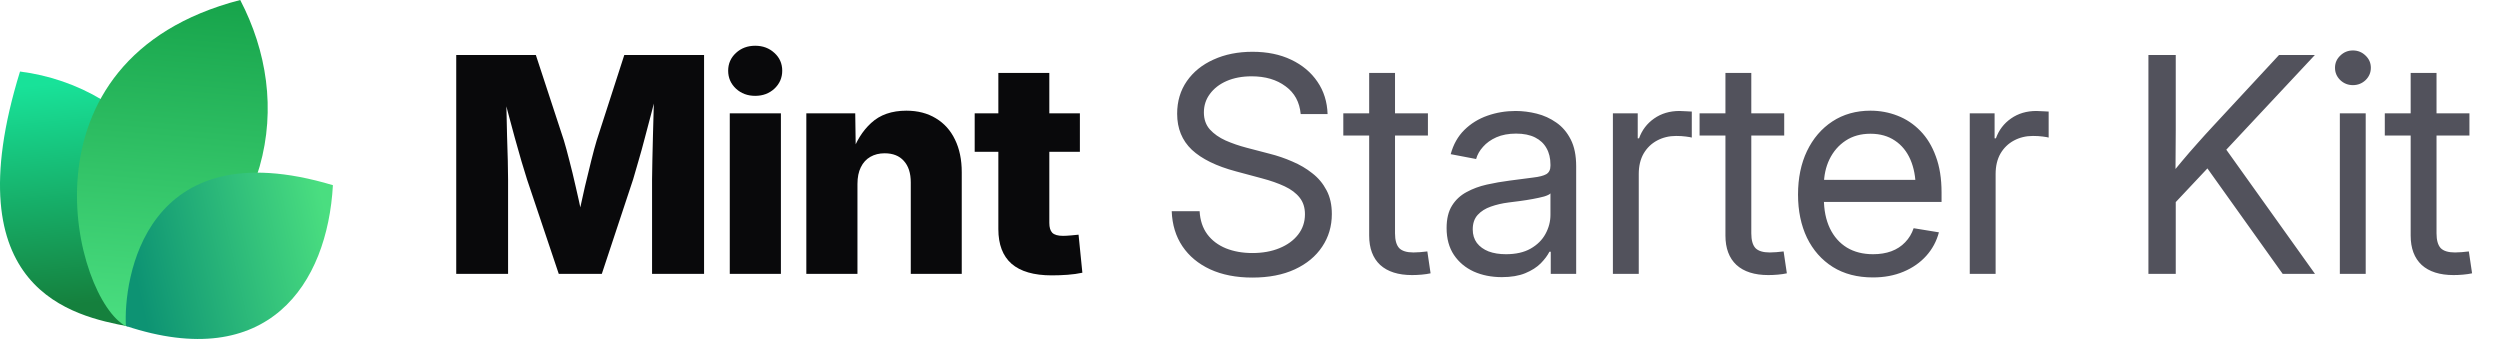
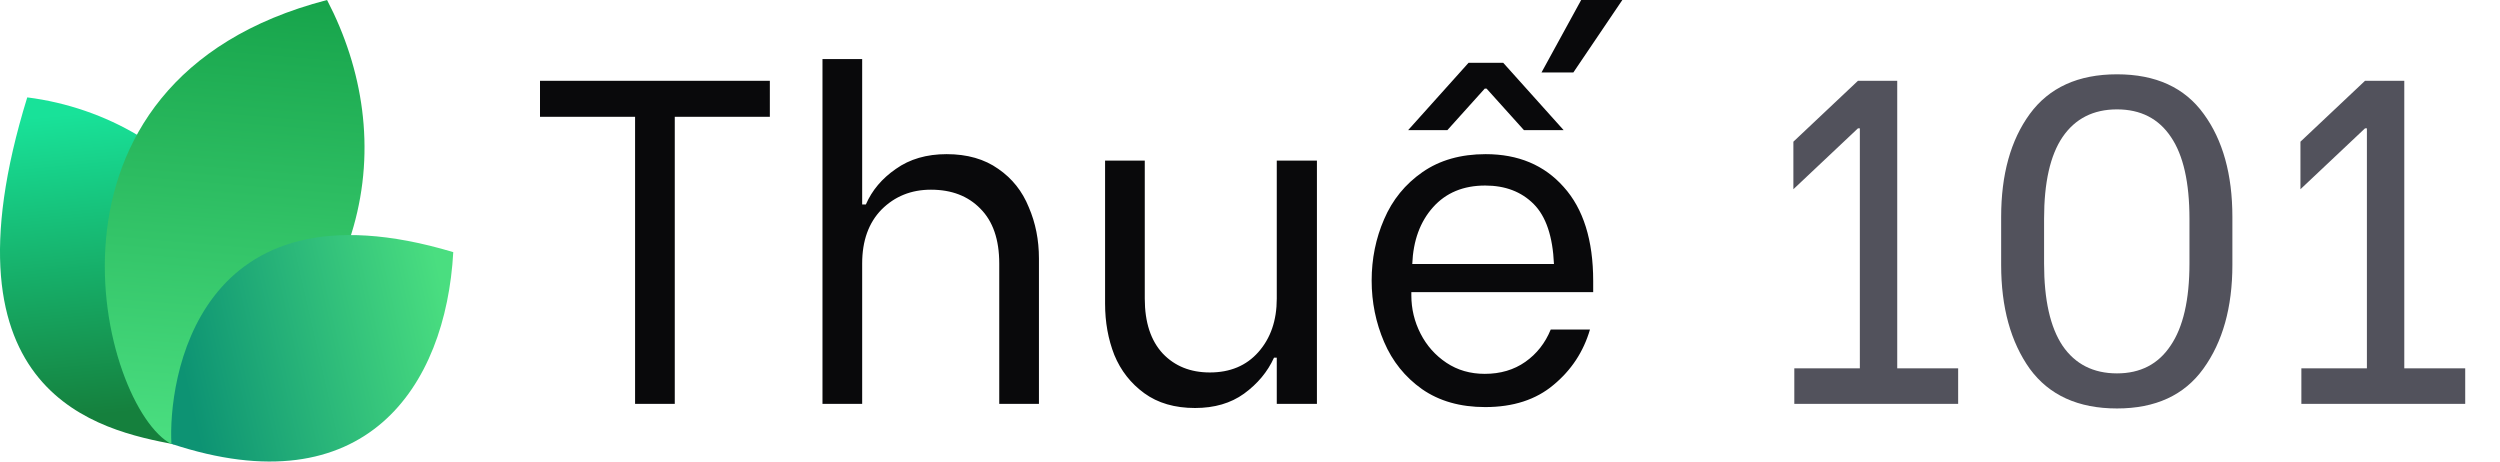
- <svg xmlns="http://www.w3.org/2000/svg" width="177" height="24" viewBox="0 0 177 24" fill="none">
-   <path d="M9.061 23.108C5.268 22.377 -3.391 20.627 1.417 5.064C9.634 6.099 16.973 14.064 9.061 23.108Z" fill="url(#paint0_linear_17557_2020)" />
-   <path d="M8.919 23.094C5.276 21.222 0.784 4.209 17.007 0C20.757 7.193 19.621 16.545 8.919 23.094Z" fill="url(#paint1_linear_17557_2020)" />
-   <path d="M8.914 23.079C8.735 19.882 10.159 9.085 23.57 13.111C23.181 20.123 18.984 26.418 8.914 23.079Z" fill="url(#paint2_linear_17557_2020)" />
-   <path d="M32.301 19.392V3.894H37.938L39.925 9.948C40.036 10.315 40.164 10.787 40.31 11.362C40.462 11.938 40.611 12.552 40.757 13.204C40.91 13.855 41.048 14.483 41.173 15.086C41.305 15.682 41.412 16.192 41.495 16.615H40.695C40.771 16.192 40.871 15.682 40.996 15.086C41.128 14.49 41.267 13.866 41.412 13.214C41.565 12.562 41.714 11.948 41.86 11.373C42.005 10.79 42.133 10.315 42.244 9.948L44.2 3.894H49.848V19.392H46.166V12.704C46.166 12.357 46.173 11.917 46.187 11.383C46.2 10.849 46.214 10.27 46.228 9.646C46.249 9.022 46.266 8.391 46.28 7.753C46.301 7.115 46.311 6.519 46.311 5.964H46.623C46.485 6.561 46.332 7.181 46.166 7.826C45.999 8.471 45.833 9.102 45.666 9.719C45.507 10.336 45.351 10.901 45.198 11.414C45.053 11.928 44.928 12.357 44.824 12.704L42.608 19.392H39.561L37.314 12.704C37.203 12.357 37.072 11.928 36.919 11.414C36.773 10.901 36.614 10.34 36.441 9.729C36.274 9.112 36.104 8.481 35.931 7.836C35.764 7.192 35.608 6.567 35.463 5.964H35.827C35.834 6.512 35.844 7.105 35.858 7.743C35.872 8.374 35.886 9.005 35.9 9.636C35.92 10.26 35.938 10.839 35.952 11.373C35.965 11.907 35.972 12.351 35.972 12.704V19.392H32.301ZM51.668 19.392V8.024H55.288V19.392H51.668ZM53.468 6.786C52.927 6.786 52.473 6.616 52.105 6.276C51.738 5.93 51.554 5.507 51.554 5.007C51.554 4.508 51.738 4.088 52.105 3.749C52.473 3.409 52.927 3.239 53.468 3.239C54.009 3.239 54.463 3.409 54.83 3.749C55.198 4.082 55.382 4.501 55.382 5.007C55.382 5.507 55.198 5.93 54.83 6.276C54.463 6.616 54.009 6.786 53.468 6.786ZM60.708 13.027V19.392H57.088V8.024H60.551L60.593 10.967H60.281C60.593 10.024 61.061 9.268 61.685 8.7C62.309 8.124 63.138 7.836 64.171 7.836C64.975 7.836 65.672 8.017 66.262 8.377C66.851 8.731 67.302 9.234 67.614 9.885C67.933 10.537 68.092 11.307 68.092 12.194V19.392H64.483V12.912C64.483 12.26 64.32 11.754 63.994 11.394C63.675 11.033 63.221 10.853 62.632 10.853C62.25 10.853 61.914 10.936 61.623 11.102C61.332 11.269 61.106 11.515 60.947 11.841C60.787 12.16 60.708 12.555 60.708 13.027ZM76.456 8.024V10.749H69.008V8.024H76.456ZM70.683 5.163H74.292V15.783C74.292 16.102 74.361 16.334 74.5 16.48C74.646 16.625 74.899 16.698 75.259 16.698C75.405 16.698 75.596 16.688 75.831 16.667C76.074 16.646 76.251 16.629 76.362 16.615L76.632 19.309C76.313 19.378 75.963 19.427 75.582 19.455C75.207 19.482 74.836 19.496 74.469 19.496C73.2 19.496 72.25 19.222 71.619 18.674C70.995 18.127 70.683 17.308 70.683 16.22V5.163Z" fill="#09090B" />
-   <path d="M88.667 19.652C87.523 19.652 86.528 19.458 85.682 19.07C84.843 18.681 84.188 18.137 83.716 17.437C83.245 16.736 82.992 15.908 82.957 14.951H84.933C84.968 15.596 85.148 16.14 85.474 16.584C85.8 17.021 86.24 17.354 86.795 17.582C87.35 17.804 87.974 17.915 88.667 17.915C89.388 17.915 90.026 17.801 90.581 17.572C91.143 17.343 91.583 17.024 91.902 16.615C92.228 16.199 92.391 15.717 92.391 15.169C92.391 14.698 92.266 14.306 92.017 13.994C91.767 13.675 91.413 13.408 90.956 13.193C90.498 12.978 89.954 12.787 89.323 12.621L87.502 12.132C86.123 11.765 85.082 11.255 84.382 10.603C83.689 9.944 83.342 9.095 83.342 8.055C83.342 7.174 83.571 6.404 84.028 5.746C84.486 5.087 85.117 4.577 85.921 4.217C86.726 3.849 87.645 3.666 88.678 3.666C89.718 3.666 90.63 3.853 91.413 4.227C92.204 4.602 92.824 5.122 93.275 5.787C93.726 6.446 93.965 7.209 93.993 8.076H92.089C92.013 7.23 91.656 6.574 91.018 6.11C90.387 5.638 89.586 5.403 88.615 5.403C87.95 5.403 87.36 5.513 86.847 5.735C86.341 5.957 85.946 6.262 85.661 6.651C85.377 7.032 85.235 7.469 85.235 7.961C85.235 8.447 85.377 8.849 85.661 9.168C85.946 9.48 86.317 9.74 86.774 9.948C87.232 10.149 87.724 10.319 88.251 10.457L89.884 10.884C90.439 11.023 90.977 11.206 91.496 11.435C92.023 11.657 92.495 11.934 92.911 12.267C93.334 12.593 93.67 12.995 93.92 13.474C94.17 13.945 94.294 14.504 94.294 15.149C94.294 16.015 94.066 16.788 93.608 17.468C93.157 18.148 92.512 18.681 91.673 19.07C90.834 19.458 89.832 19.652 88.667 19.652ZM101.097 8.024V9.594H95.106V8.024H101.097ZM96.937 5.163H98.767V16.521C98.767 17 98.865 17.347 99.059 17.562C99.26 17.77 99.6 17.874 100.078 17.874C100.21 17.874 100.366 17.867 100.546 17.853C100.733 17.832 100.903 17.815 101.056 17.801L101.285 19.351C101.097 19.392 100.886 19.423 100.65 19.444C100.414 19.465 100.189 19.475 99.974 19.475C98.996 19.475 98.244 19.236 97.717 18.758C97.197 18.272 96.937 17.579 96.937 16.677V5.163ZM106.33 19.621C105.595 19.621 104.932 19.489 104.343 19.226C103.754 18.955 103.285 18.564 102.939 18.05C102.592 17.53 102.419 16.896 102.419 16.147C102.419 15.495 102.547 14.965 102.804 14.556C103.06 14.146 103.403 13.828 103.833 13.599C104.263 13.363 104.742 13.186 105.269 13.068C105.796 12.95 106.333 12.857 106.881 12.787C107.574 12.69 108.132 12.617 108.555 12.569C108.978 12.52 109.287 12.441 109.481 12.33C109.675 12.212 109.772 12.014 109.772 11.737V11.654C109.772 11.203 109.679 10.815 109.492 10.489C109.311 10.163 109.041 9.91 108.68 9.729C108.32 9.549 107.872 9.459 107.338 9.459C106.805 9.459 106.34 9.546 105.945 9.719C105.556 9.892 105.241 10.118 104.998 10.395C104.755 10.665 104.593 10.953 104.509 11.258L102.71 10.915C102.897 10.222 103.22 9.65 103.677 9.199C104.135 8.748 104.679 8.412 105.31 8.19C105.941 7.968 106.607 7.857 107.307 7.857C107.8 7.857 108.295 7.92 108.795 8.044C109.301 8.169 109.765 8.381 110.188 8.679C110.611 8.97 110.951 9.369 111.208 9.875C111.464 10.374 111.593 11.005 111.593 11.768V19.392H109.793V17.822H109.7C109.568 18.085 109.363 18.359 109.086 18.643C108.809 18.921 108.444 19.153 107.994 19.34C107.543 19.527 106.988 19.621 106.33 19.621ZM106.621 17.998C107.321 17.998 107.904 17.867 108.368 17.603C108.84 17.333 109.19 16.986 109.419 16.563C109.654 16.133 109.772 15.682 109.772 15.211V13.692C109.703 13.769 109.554 13.841 109.325 13.911C109.096 13.973 108.829 14.032 108.524 14.088C108.226 14.143 107.921 14.192 107.609 14.233C107.304 14.275 107.033 14.309 106.798 14.337C106.354 14.393 105.938 14.49 105.549 14.628C105.168 14.76 104.86 14.954 104.624 15.211C104.388 15.467 104.27 15.811 104.27 16.241C104.27 16.615 104.367 16.934 104.561 17.198C104.762 17.461 105.04 17.662 105.393 17.801C105.747 17.933 106.156 17.998 106.621 17.998ZM114.193 19.392V8.024H115.951V9.792H116.045C116.253 9.209 116.61 8.741 117.116 8.388C117.622 8.034 118.219 7.857 118.905 7.857C119.058 7.857 119.217 7.864 119.384 7.878C119.55 7.885 119.682 7.892 119.779 7.899V9.74C119.716 9.719 119.578 9.695 119.363 9.667C119.155 9.639 118.922 9.625 118.666 9.625C118.174 9.625 117.726 9.733 117.324 9.948C116.922 10.163 116.603 10.471 116.367 10.874C116.138 11.276 116.024 11.758 116.024 12.319V19.392H114.193ZM126.322 8.024V9.594H120.33V8.024H126.322ZM122.161 5.163H123.992V16.521C123.992 17 124.089 17.347 124.283 17.562C124.484 17.77 124.824 17.874 125.302 17.874C125.434 17.874 125.59 17.867 125.77 17.853C125.958 17.832 126.127 17.815 126.28 17.801L126.509 19.351C126.322 19.392 126.11 19.423 125.874 19.444C125.639 19.465 125.413 19.475 125.198 19.475C124.221 19.475 123.468 19.236 122.941 18.758C122.421 18.272 122.161 17.579 122.161 16.677V5.163ZM132.604 19.642C131.502 19.642 130.555 19.396 129.765 18.903C128.974 18.404 128.364 17.714 127.934 16.834C127.511 15.946 127.3 14.927 127.3 13.775C127.3 12.611 127.511 11.584 127.934 10.697C128.364 9.802 128.964 9.102 129.734 8.596C130.51 8.089 131.408 7.836 132.428 7.836C133.1 7.836 133.738 7.954 134.341 8.19C134.952 8.426 135.489 8.783 135.954 9.261C136.425 9.74 136.793 10.343 137.056 11.071C137.327 11.792 137.462 12.645 137.462 13.63V14.296H128.433V12.735H136.463L135.631 13.297C135.631 12.541 135.506 11.876 135.257 11.3C135.007 10.725 134.643 10.277 134.165 9.958C133.686 9.632 133.107 9.469 132.428 9.469C131.748 9.469 131.162 9.632 130.67 9.958C130.177 10.284 129.796 10.725 129.526 11.279C129.262 11.827 129.13 12.441 129.13 13.12V14.046C129.13 14.864 129.273 15.572 129.557 16.168C129.841 16.757 130.243 17.211 130.763 17.53C131.283 17.842 131.901 17.998 132.615 17.998C133.093 17.998 133.523 17.929 133.905 17.79C134.293 17.645 134.619 17.433 134.882 17.156C135.153 16.879 135.354 16.546 135.486 16.157L137.275 16.449C137.108 17.08 136.81 17.634 136.38 18.113C135.95 18.591 135.413 18.966 134.768 19.236C134.123 19.507 133.402 19.642 132.604 19.642ZM139.459 19.392V8.024H141.217V9.792H141.311C141.519 9.209 141.876 8.741 142.382 8.388C142.888 8.034 143.485 7.857 144.171 7.857C144.324 7.857 144.483 7.864 144.649 7.878C144.816 7.885 144.948 7.892 145.045 7.899V9.74C144.982 9.719 144.844 9.695 144.629 9.667C144.421 9.639 144.188 9.625 143.932 9.625C143.439 9.625 142.992 9.733 142.59 9.948C142.188 10.163 141.869 10.471 141.633 10.874C141.404 11.276 141.29 11.758 141.29 12.319V19.392H139.459ZM153.429 14.961V12.715C153.783 12.257 154.136 11.82 154.49 11.404C154.844 10.981 155.204 10.565 155.572 10.156C155.939 9.74 156.314 9.327 156.695 8.918L161.355 3.894H163.893L157.277 10.967H157.184L153.429 14.961ZM152.108 19.392V3.894H154.043V9.241L154.022 12.559L154.043 13.505V19.392H152.108ZM161.615 19.392L155.967 11.477L157.173 9.969L163.903 19.392H161.615ZM165.661 19.392V8.024H167.492V19.392H165.661ZM166.587 6.027C166.24 6.027 165.942 5.909 165.692 5.673C165.443 5.43 165.318 5.139 165.318 4.799C165.318 4.459 165.443 4.172 165.692 3.936C165.942 3.693 166.24 3.572 166.587 3.572C166.934 3.572 167.232 3.693 167.482 3.936C167.731 4.172 167.856 4.459 167.856 4.799C167.856 5.139 167.731 5.43 167.482 5.673C167.232 5.909 166.934 6.027 166.587 6.027ZM174.836 8.024V9.594H168.844V8.024H174.836ZM170.675 5.163H172.506V16.521C172.506 17 172.603 17.347 172.797 17.562C172.998 17.77 173.338 17.874 173.816 17.874C173.948 17.874 174.104 17.867 174.284 17.853C174.472 17.832 174.641 17.815 174.794 17.801L175.023 19.351C174.836 19.392 174.624 19.423 174.388 19.444C174.153 19.465 173.927 19.475 173.712 19.475C172.735 19.475 171.982 19.236 171.455 18.758C170.935 18.272 170.675 17.579 170.675 16.677V5.163Z" fill="#52525C" />
+ <svg xmlns="http://www.w3.org/2000/svg" width="130" height="24" viewBox="0 0 130 24" fill="none">
+   <path d="M9.061 23.108C5.268 22.377 -3.391 20.627 1.417 5.064C9.634 6.099 16.973 14.064 9.061 23.108Z" fill="url(#paint0_linear_1_32)" />
+   <path d="M8.919 23.094C5.276 21.222 0.784 4.209 17.007 0C20.757 7.193 19.621 16.545 8.919 23.094Z" fill="url(#paint1_linear_1_32)" />
+   <path d="M8.914 23.079C8.735 19.882 10.159 9.085 23.57 13.111C23.181 20.123 18.984 26.418 8.914 23.079Z" fill="url(#paint2_linear_1_32)" />
+   <path d="M101.824 19.152V21H93.304V19.152H96.712V6.672H96.616L93.256 9.84V7.368L96.616 4.2H98.656V19.152H101.824ZM110.084 21.24C108.068 21.24 106.556 20.552 105.548 19.176C104.556 17.784 104.06 15.984 104.06 13.776V11.28C104.06 9.072 104.556 7.288 105.548 5.928C106.556 4.552 108.068 3.864 110.084 3.864C112.1 3.864 113.604 4.552 114.596 5.928C115.588 7.288 116.084 9.072 116.084 11.28V13.776C116.084 15.984 115.58 17.784 114.572 19.176C113.58 20.552 112.084 21.24 110.084 21.24ZM110.084 19.416C111.3 19.416 112.228 18.936 112.868 17.976C113.524 17.016 113.852 15.592 113.852 13.704V11.376C113.852 9.488 113.532 8.072 112.892 7.128C112.252 6.168 111.316 5.688 110.084 5.688C108.852 5.688 107.908 6.168 107.252 7.128C106.612 8.072 106.292 9.488 106.292 11.376V13.704C106.292 15.592 106.612 17.016 107.252 17.976C107.908 18.936 108.852 19.416 110.084 19.416ZM128.191 19.152V21H119.671V19.152H123.079V6.672H122.983L119.623 9.84V7.368L122.983 4.2H125.023V19.152H128.191Z" fill="#52525C" />
+   <path d="M40.032 6.072H35.088V21H33.024V6.072H28.08V4.2H40.032V6.072ZM42.769 3.072H44.833V10.632H45.025C45.345 9.896 45.865 9.28 46.585 8.784C47.305 8.272 48.185 8.016 49.225 8.016C50.297 8.016 51.193 8.272 51.913 8.784C52.633 9.28 53.161 9.944 53.497 10.776C53.849 11.592 54.025 12.48 54.025 13.44V21H51.961V13.704C51.961 12.456 51.633 11.504 50.977 10.848C50.337 10.192 49.481 9.864 48.409 9.864C47.385 9.864 46.529 10.208 45.841 10.896C45.169 11.584 44.833 12.52 44.833 13.704V21H42.769V3.072ZM68.48 21H66.392V18.6H66.248C65.912 19.336 65.392 19.96 64.688 20.472C64 20.968 63.152 21.216 62.144 21.216C61.088 21.216 60.208 20.96 59.504 20.448C58.8 19.936 58.28 19.272 57.944 18.456C57.624 17.64 57.464 16.752 57.464 15.792V8.352H59.528V15.528C59.528 16.76 59.84 17.712 60.464 18.384C61.088 19.04 61.904 19.368 62.912 19.368C63.968 19.368 64.808 19.016 65.432 18.312C66.072 17.592 66.392 16.664 66.392 15.528V8.352H68.48V21ZM77.23 21.168C75.934 21.168 74.838 20.856 73.942 20.232C73.062 19.608 72.406 18.792 71.974 17.784C71.542 16.776 71.326 15.712 71.326 14.592C71.326 13.456 71.542 12.392 71.974 11.4C72.406 10.392 73.07 9.576 73.966 8.952C74.862 8.328 75.958 8.016 77.254 8.016C78.95 8.016 80.302 8.584 81.31 9.72C82.334 10.856 82.846 12.488 82.846 14.616V15.192H73.39V15.36C73.39 16.064 73.55 16.728 73.87 17.352C74.19 17.976 74.638 18.48 75.214 18.864C75.79 19.248 76.454 19.44 77.206 19.44C78.022 19.44 78.726 19.232 79.318 18.816C79.91 18.4 80.35 17.84 80.638 17.136H82.678C82.342 18.288 81.71 19.248 80.782 20.016C79.87 20.784 78.686 21.168 77.23 21.168ZM80.806 13.728C80.742 12.288 80.39 11.248 79.75 10.608C79.11 9.968 78.27 9.648 77.23 9.648C76.094 9.648 75.19 10.024 74.518 10.776C73.846 11.528 73.486 12.512 73.438 13.728H80.806ZM76.366 3.264H78.166L81.31 6.768H79.246L77.302 4.608H77.206L75.262 6.768H73.222L76.366 3.264ZM80.158 3.768L82.51 -0.528H84.718L81.814 3.768H80.158Z" fill="#09090B" />
  <defs>
-     <linearGradient id="paint0_linear_17557_2020" x1="3.776" y1="5.916" x2="5.232" y2="21.559" gradientUnits="userSpaceOnUse">
+     <linearGradient id="paint0_linear_1_32" x1="3.776" y1="5.916" x2="5.232" y2="21.559" gradientUnits="userSpaceOnUse">
      <stop stop-color="#18E299" />
      <stop offset="1" stop-color="#15803D" />
    </linearGradient>
-     <linearGradient id="paint1_linear_17557_2020" x1="12.171" y1="-0.718" x2="10.19" y2="22.983" gradientUnits="userSpaceOnUse">
+     <linearGradient id="paint1_linear_1_32" x1="12.171" y1="-0.718" x2="10.19" y2="22.983" gradientUnits="userSpaceOnUse">
      <stop stop-color="#16A34A" />
      <stop offset="1" stop-color="#4ADE80" />
    </linearGradient>
-     <linearGradient id="paint2_linear_17557_2020" x1="23.133" y1="15.353" x2="9.338" y2="18.52" gradientUnits="userSpaceOnUse">
+     <linearGradient id="paint2_linear_1_32" x1="23.133" y1="15.353" x2="9.338" y2="18.52" gradientUnits="userSpaceOnUse">
      <stop stop-color="#4ADE80" />
      <stop offset="1" stop-color="#0D9373" />
    </linearGradient>
  </defs>
</svg>
